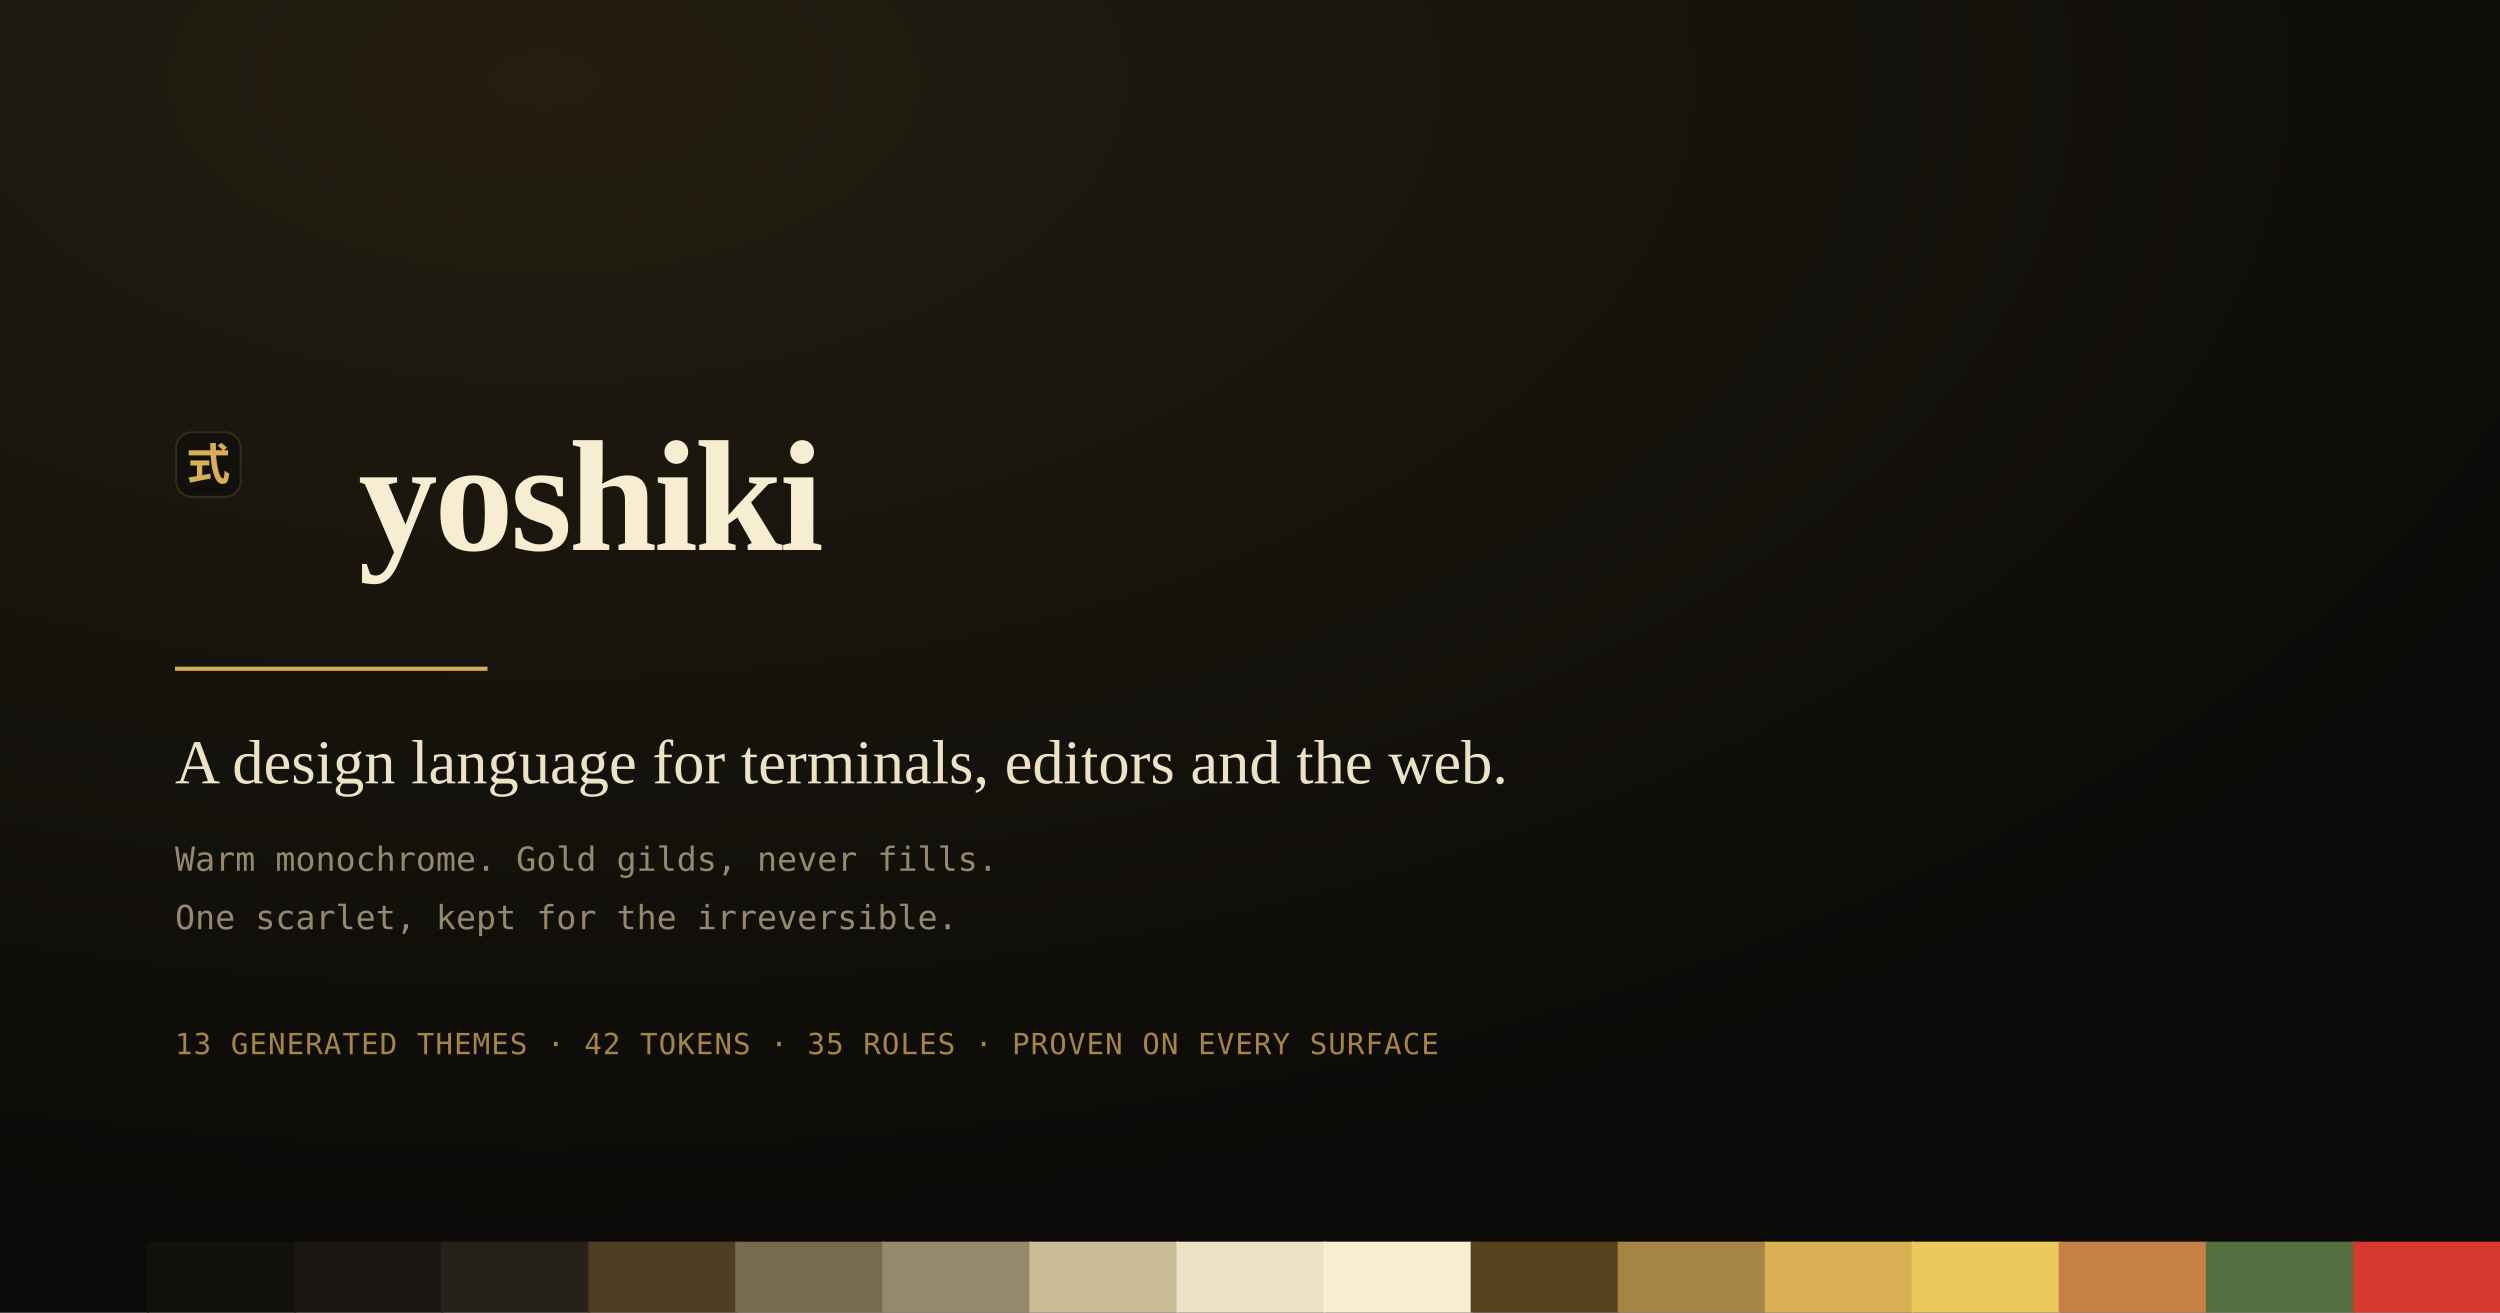
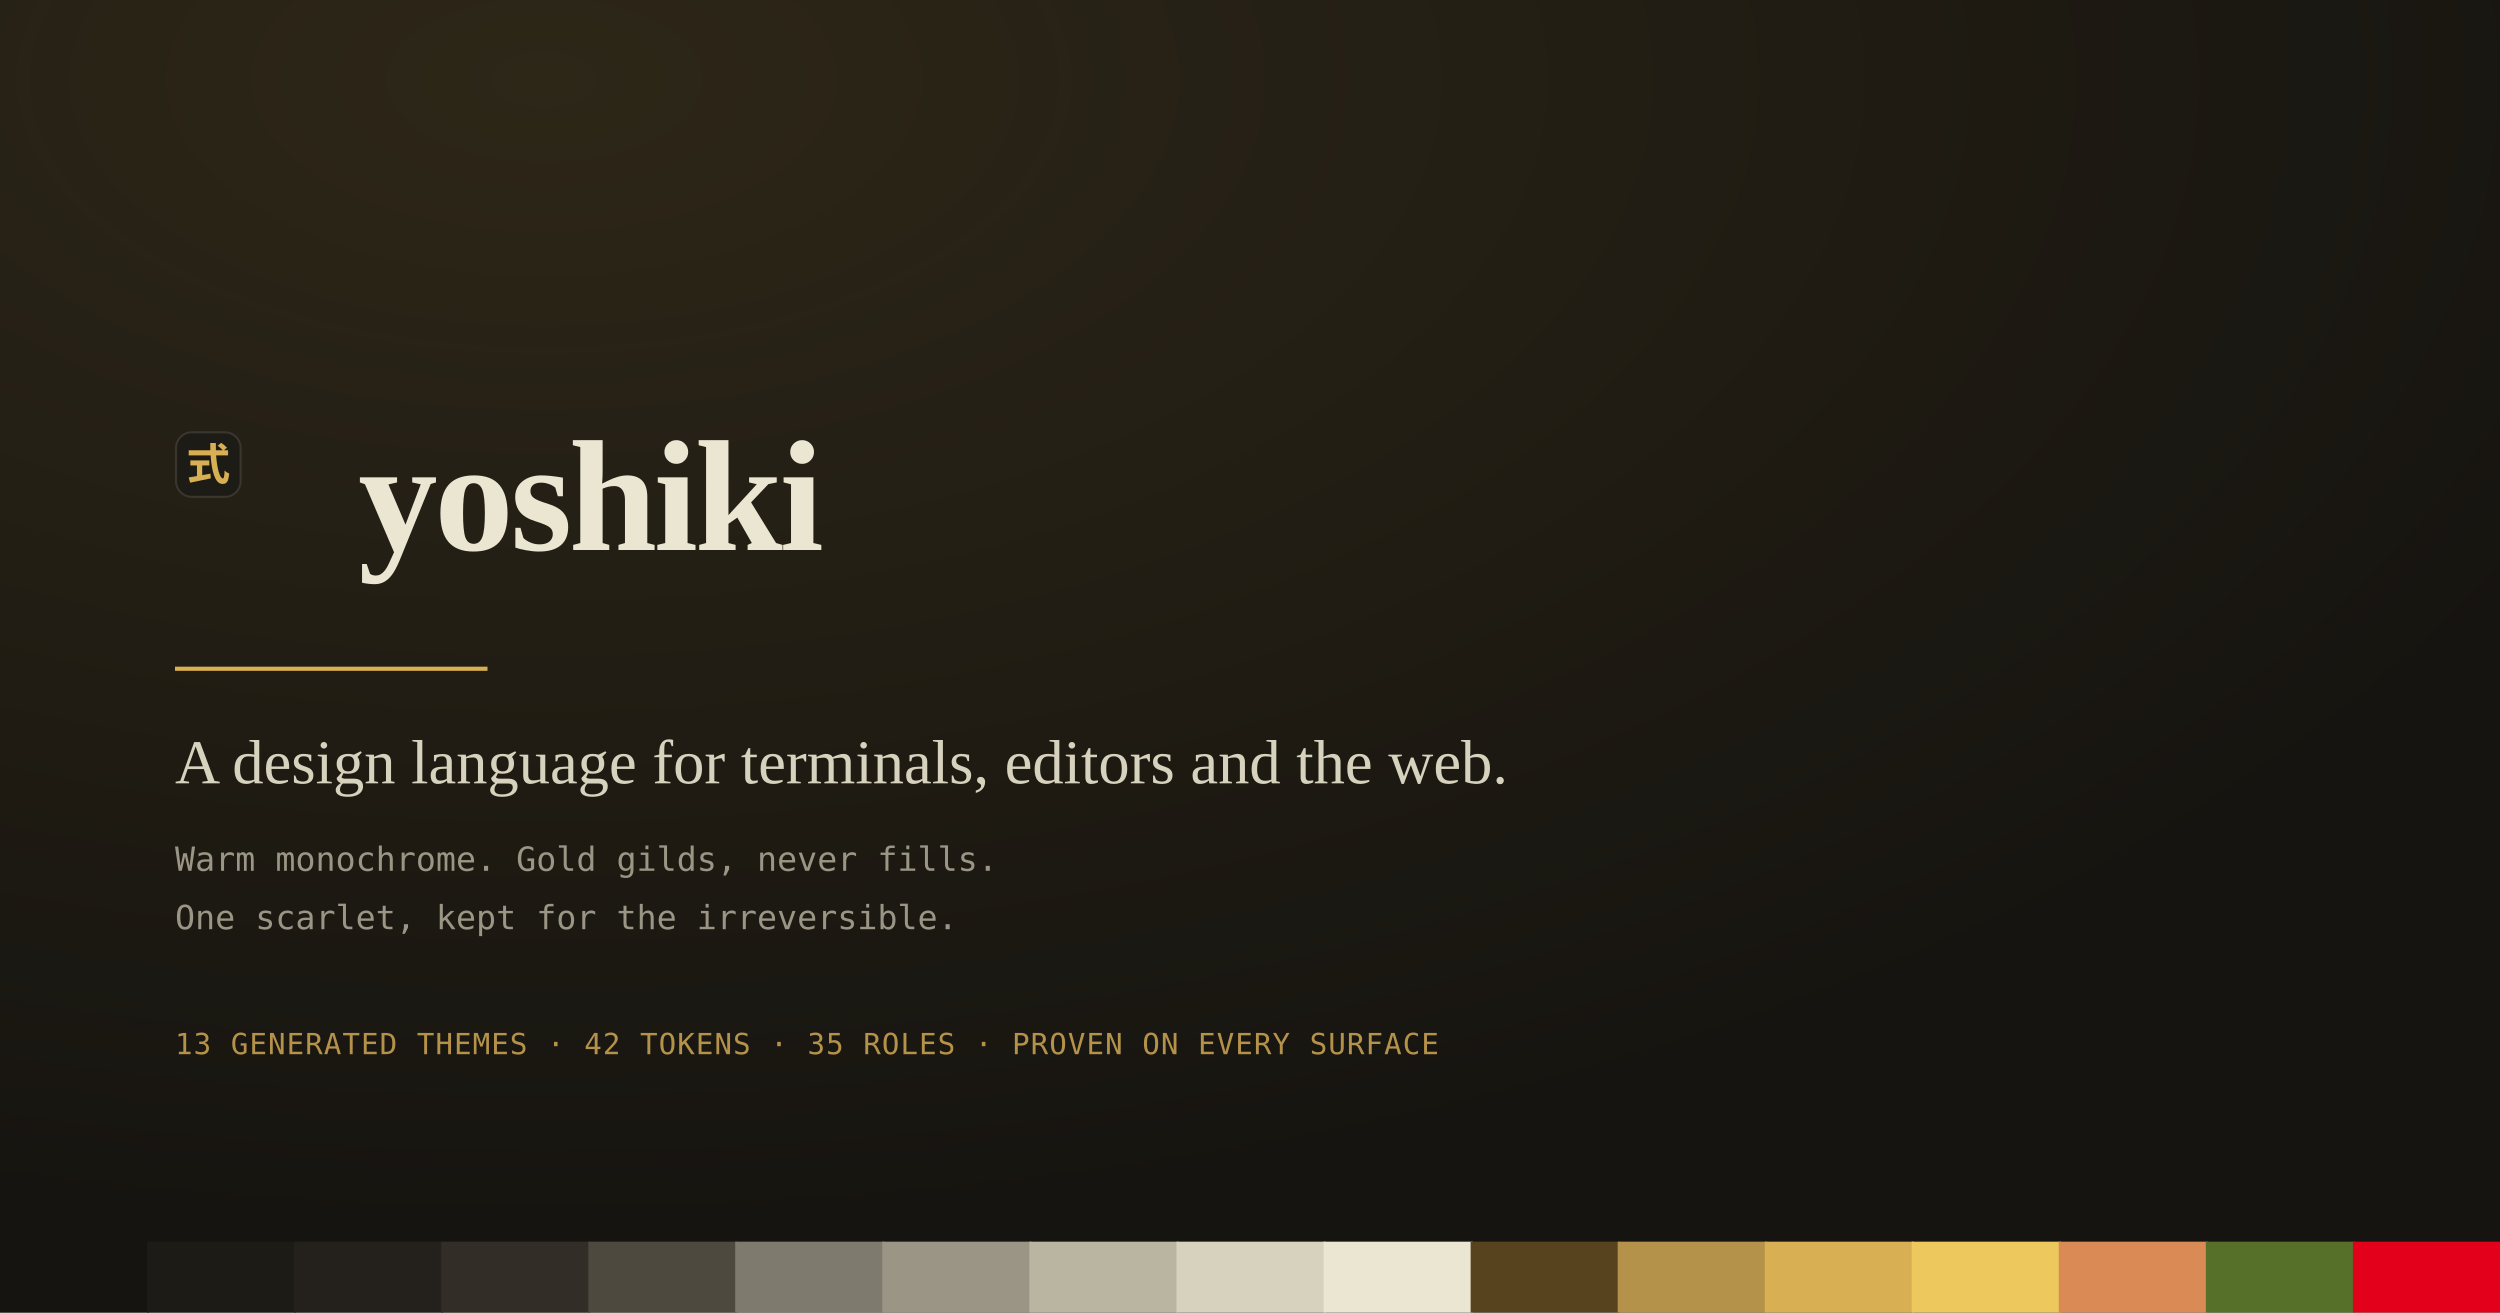
<svg xmlns="http://www.w3.org/2000/svg" viewBox="0 0 1200 630" width="1200" height="630">
  <defs>
    <radialGradient id="g" cx="22%" cy="6%" r="88%">
      <stop offset="0%" stop-color="#D8AF52" stop-opacity=".12" />
      <stop offset="100%" stop-color="#D8AF52" stop-opacity="0" />
    </radialGradient>
  </defs>
-   <rect width="1200" height="630" fill="#0B0A08" />
+   <rect width="1200" height="630" fill="#161410" />
  <rect width="1200" height="630" fill="url(#g)" />
  <g transform="translate(84 207)">
-     <rect width="32" height="32" rx="8" fill="#12100C" />
+     <rect width="32" height="32" rx="8" fill="#1D1B16" />
    <text x="16" y="23.4" text-anchor="middle" font-family="'Shippori Mincho','Noto Serif JP','Hiragino Mincho ProN','Yu Mincho',serif" font-size="21" font-weight="700" fill="#D8AF52">式</text>
-     <rect x=".5" y=".5" width="31" height="31" rx="7.5" fill="none" stroke="#362C1B" />
+     <rect x=".5" y=".5" width="31" height="31" rx="7.5" fill="none" stroke="#3A362E" />
  </g>
-   <text x="172" y="264" font-family="Georgia,'Iowan Old Style','Times New Roman',serif" font-size="76" font-weight="700" letter-spacing="-1.5" fill="#F7EED2">yoshiki</text>
+   <text x="172" y="264" font-family="Georgia,'Iowan Old Style','Times New Roman',serif" font-size="76" font-weight="700" letter-spacing="-1.5" fill="#EAE6D2">yoshiki</text>
  <rect x="84" y="320" width="150" height="2" fill="#D8AF52" />
-   <text x="84" y="376" font-family="Georgia,'Iowan Old Style','Times New Roman',serif" font-size="30" fill="#EDE3C4">A design language for terminals, editors and the web.</text>
-   <text x="84" y="418" font-family="ui-monospace,SFMono-Regular,Menlo,Consolas,monospace" font-size="16" fill="#96886B">Warm monochrome. Gold gilds, never fills.</text>
-   <text x="84" y="446" font-family="ui-monospace,SFMono-Regular,Menlo,Consolas,monospace" font-size="16" fill="#96886B">One scarlet, kept for the irreversible.</text>
-   <text x="84" y="506" font-family="ui-monospace,SFMono-Regular,Menlo,Consolas,monospace" font-size="14" letter-spacing=".5" fill="#A58444">13 GENERATED THEMES  ·  42 TOKENS  ·  35 ROLES  ·  PROVEN ON EVERY SURFACE</text>
-   <rect x="0.0" y="596" width="71.6" height="34" fill="#0B0A08" />
-   <rect x="70.6" y="596" width="71.6" height="34" fill="#12100C" />
-   <rect x="141.2" y="596" width="71.6" height="34" fill="#1B1813" />
-   <rect x="211.8" y="596" width="71.6" height="34" fill="#262119" />
-   <rect x="282.4" y="596" width="71.6" height="34" fill="#4C3D24" />
-   <rect x="352.9" y="596" width="71.6" height="34" fill="#776A51" />
-   <rect x="423.5" y="596" width="71.6" height="34" fill="#96886B" />
-   <rect x="494.1" y="596" width="71.6" height="34" fill="#C9BC96" />
-   <rect x="564.7" y="596" width="71.6" height="34" fill="#EDE3C4" />
-   <rect x="635.3" y="596" width="71.6" height="34" fill="#F7EED2" />
+   <text x="84" y="376" font-family="Georgia,'Iowan Old Style','Times New Roman',serif" font-size="30" fill="#D6D2BD">A design language for terminals, editors and the web.</text>
+   <text x="84" y="418" font-family="ui-monospace,SFMono-Regular,Menlo,Consolas,monospace" font-size="16" fill="#9A9584">Warm monochrome. Gold gilds, never fills.</text>
+   <text x="84" y="446" font-family="ui-monospace,SFMono-Regular,Menlo,Consolas,monospace" font-size="16" fill="#9A9584">One scarlet, kept for the irreversible.</text>
+   <text x="84" y="506" font-family="ui-monospace,SFMono-Regular,Menlo,Consolas,monospace" font-size="14" letter-spacing=".5" fill="#B5924A">13 GENERATED THEMES  ·  42 TOKENS  ·  35 ROLES  ·  PROVEN ON EVERY SURFACE</text>
+   <rect x="0.0" y="596" width="71.6" height="34" fill="#161410" />
+   <rect x="70.6" y="596" width="71.6" height="34" fill="#1D1B16" />
+   <rect x="141.2" y="596" width="71.6" height="34" fill="#24211C" />
+   <rect x="211.8" y="596" width="71.6" height="34" fill="#322E27" />
+   <rect x="282.4" y="596" width="71.6" height="34" fill="#4E493F" />
+   <rect x="352.9" y="596" width="71.6" height="34" fill="#7E7A6E" />
+   <rect x="423.5" y="596" width="71.6" height="34" fill="#9A9584" />
+   <rect x="494.1" y="596" width="71.6" height="34" fill="#BAB5A1" />
+   <rect x="564.7" y="596" width="71.6" height="34" fill="#D6D2BD" />
+   <rect x="635.3" y="596" width="71.6" height="34" fill="#EAE6D2" />
  <rect x="705.9" y="596" width="71.6" height="34" fill="#57441F" />
-   <rect x="776.5" y="596" width="71.6" height="34" fill="#A58444" />
+   <rect x="776.5" y="596" width="71.6" height="34" fill="#B5924A" />
  <rect x="847.1" y="596" width="71.6" height="34" fill="#D8AF52" />
  <rect x="917.6" y="596" width="71.6" height="34" fill="#EDC85C" />
-   <rect x="988.2" y="596" width="71.6" height="34" fill="#C67F45" />
-   <rect x="1058.8" y="596" width="71.6" height="34" fill="#52703F" />
-   <rect x="1129.4" y="596" width="71.6" height="34" fill="#d8392e" />
+   <rect x="988.2" y="596" width="71.6" height="34" fill="#D98A55" />
+   <rect x="1058.8" y="596" width="71.6" height="34" fill="#56702A" />
+   <rect x="1129.4" y="596" width="71.6" height="34" fill="#E3001B" />
</svg>
